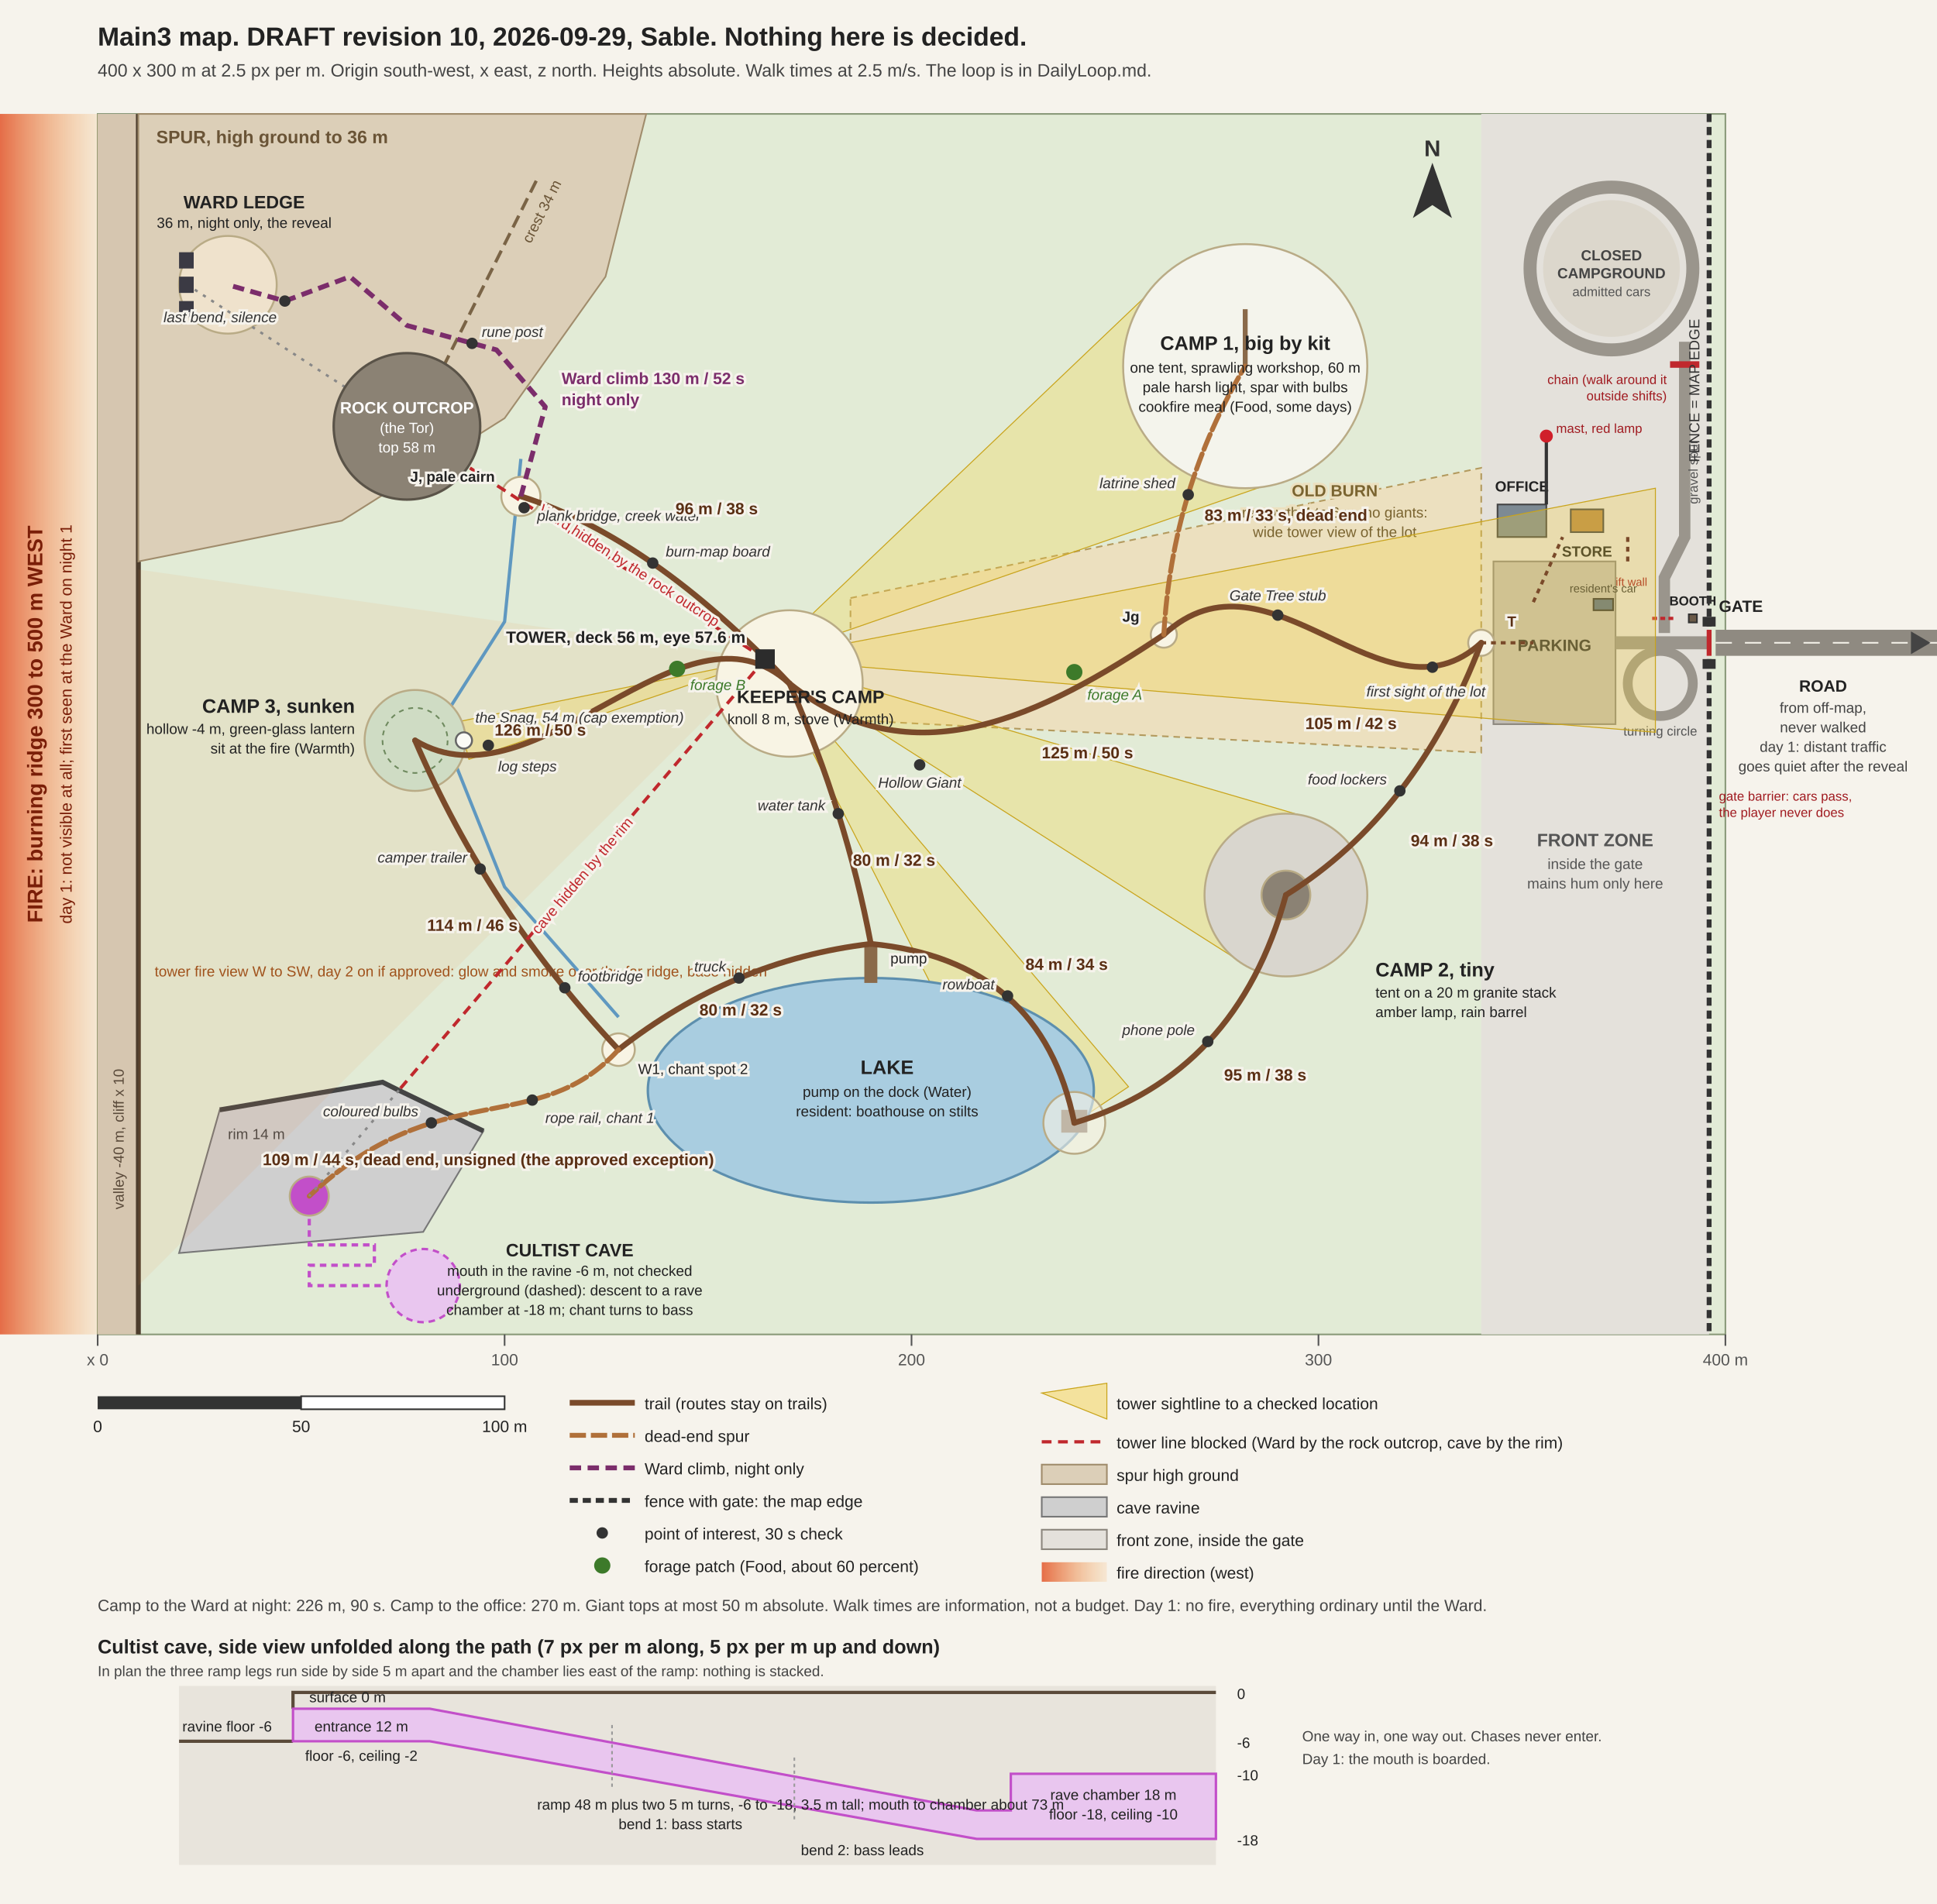
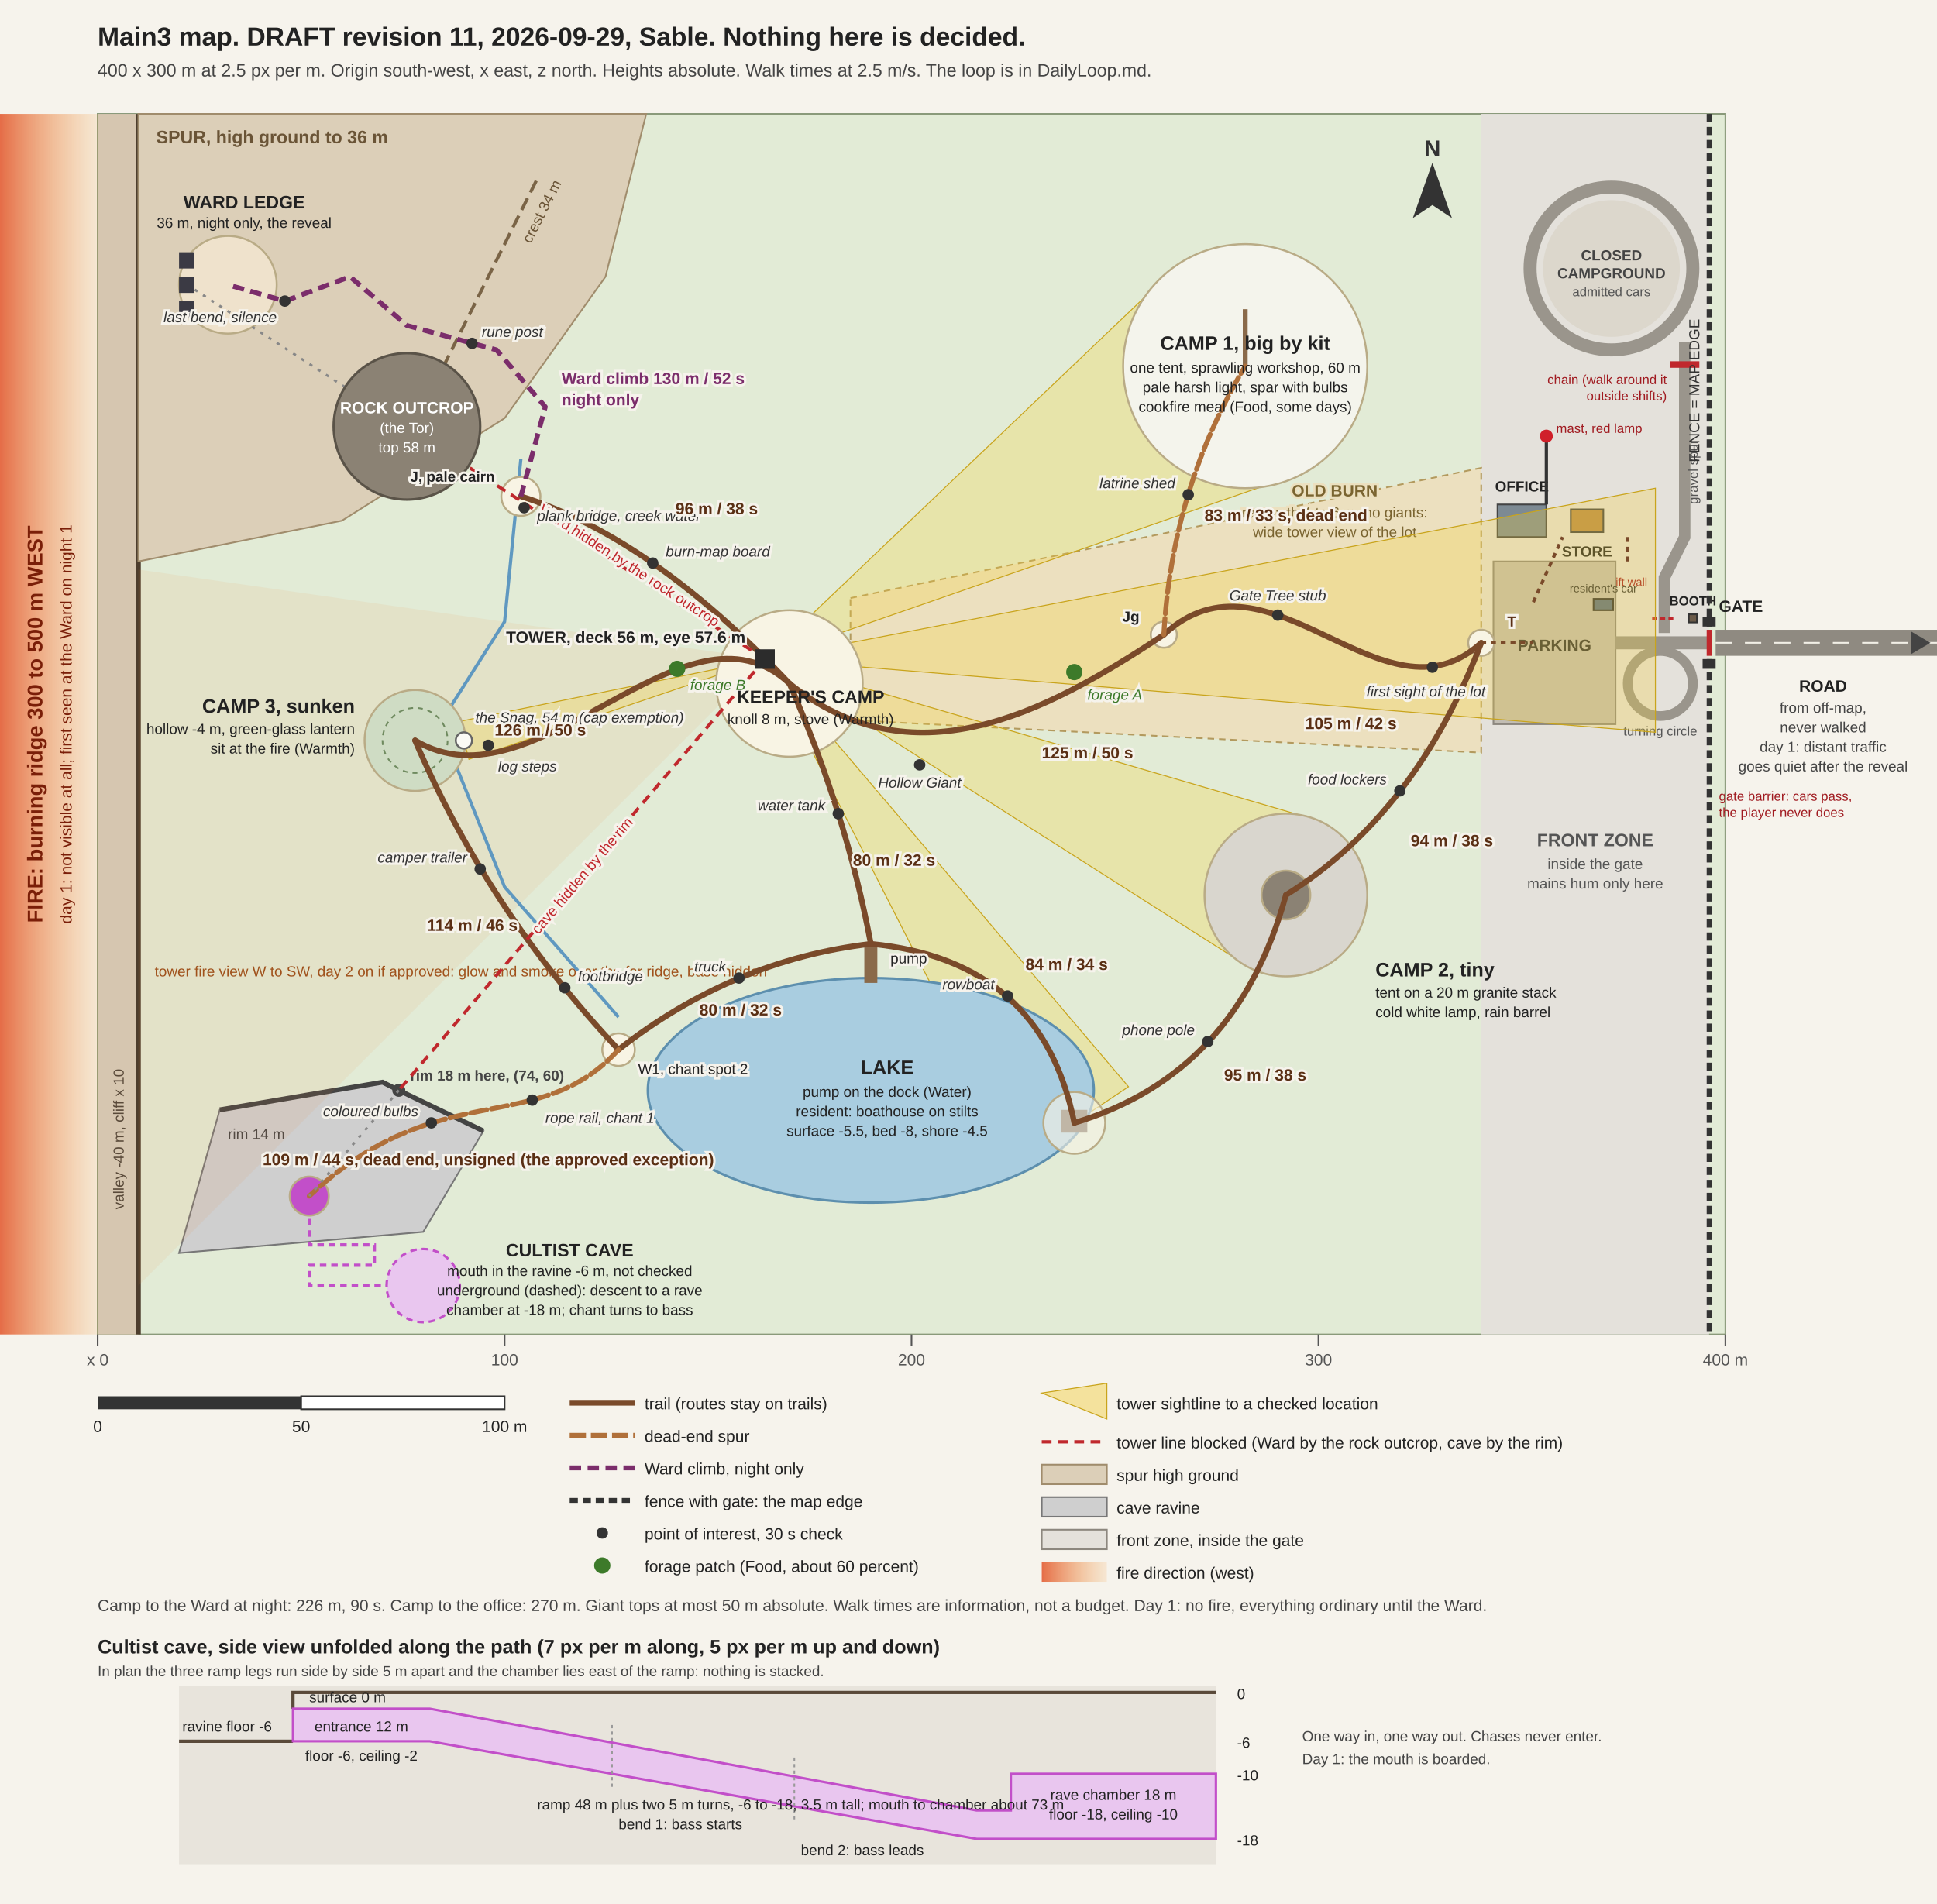
<svg xmlns="http://www.w3.org/2000/svg" width="1190" height="1170" viewBox="0 0 1190 1170" font-family="Arial, Helvetica, sans-serif">
  <defs>
    <linearGradient id="fire" x1="0" y1="0" x2="1" y2="0">
      <stop offset="0" stop-color="#e2552a" stop-opacity="0.85" />
      <stop offset="1" stop-color="#f3a54a" stop-opacity="0.15" />
    </linearGradient>
  </defs>
  <rect x="0" y="0" width="1190" height="1170" fill="#f6f3ec" />
-   <text x="60" y="28" font-size="16" font-weight="bold" fill="#222">Main3 map. DRAFT revision 10, 2026-09-29, Sable. Nothing here is decided.</text>
+   <text x="60" y="28" font-size="16" font-weight="bold" fill="#222">Main3 map. DRAFT revision 11, 2026-09-29, Sable. Nothing here is decided.</text>
  <text x="60" y="47" font-size="11" fill="#444">400 x 300 m at 2.5 px per m. Origin south-west, x east, z north. Heights absolute. Walk times at 2.5 m/s. The loop is in DailyLoop.md.</text>
  <rect x="60" y="70" width="1000" height="750" fill="#e2ebd6" stroke="#8a9a7a" stroke-width="1" />
  <rect x="0" y="70" width="60" height="750" fill="url(#fire)" />
  <text transform="translate(26,445) rotate(-90)" text-anchor="middle" font-size="13" font-weight="bold" fill="#7a1e08">FIRE: burning ridge 300 to 500 m WEST</text>
  <text transform="translate(44,445) rotate(-90)" text-anchor="middle" font-size="10" fill="#7a1e08">day 1: not visible at all; first seen at the Ward on night 1</text>
  <rect x="60" y="70" width="25" height="750" fill="#d6c6b0" />
  <line x1="85" y1="70" x2="85" y2="820" stroke="#4d3d2d" stroke-width="3" />
  <text transform="translate(76,700) rotate(-90)" text-anchor="middle" font-size="9" fill="#5a4a3a">valley -40 m, cliff x 10</text>
  <polygon points="85,345 210,320 310,257 372,170 397,70 85,70" fill="#dccfb8" stroke="#a08c6c" stroke-width="1" />
  <line x1="240" y1="290" x2="330" y2="110" stroke="#7a6446" stroke-width="2" stroke-dasharray="8 4" />
  <text x="96" y="88" font-size="11" font-weight="bold" fill="#6a5436">SPUR, high ground to 36 m</text>
  <text transform="translate(326,150) rotate(-63)" font-size="9" fill="#6a5436">crest 34 m</text>
  <polygon points="110,770 260,757 297,695 245,670 235,665 135,682" fill="#cfcfcf" stroke="#777" stroke-width="1" />
  <polyline points="135,682 235,665 245,670 297,695" fill="none" stroke="#444" stroke-width="3" />
  <text x="140" y="700" font-size="9" fill="#444">rim 14 m</text>
+   <circle cx="245" cy="670" r="4" fill="#444" />
+   <text x="252" y="664" font-size="9" font-weight="bold" fill="#444">rim 18 m here, (74, 60)</text>
  <rect x="910" y="70" width="140" height="750" fill="#e4e1db" />
  <circle cx="990" cy="165" r="50" fill="none" stroke="#9a958c" stroke-width="8" />
  <circle cx="990" cy="165" r="42" fill="#dcd7cc" />
  <text x="990" y="160" text-anchor="middle" font-size="9" font-weight="bold" fill="#444">CLOSED</text>
  <text x="990" y="171" text-anchor="middle" font-size="9" font-weight="bold" fill="#444">CAMPGROUND</text>
  <text x="990" y="182" text-anchor="middle" font-size="8" fill="#555">admitted cars</text>
  <path d="M1022.5,389 L1022.5,355 L1035,330 L1035,210" stroke="#9a958c" stroke-width="7" fill="none" />
  <rect x="1026" y="222" width="18" height="4" fill="#c0282d" />
  <text x="1024" y="236" text-anchor="end" font-size="8" fill="#a01a20">chain (walk around it</text>
  <text x="1024" y="246" text-anchor="end" font-size="8" fill="#a01a20">outside shifts)</text>
  <line x1="1015" y1="380" x2="1030" y2="380" stroke="#c0282d" stroke-width="2" stroke-dasharray="3 2" />
  <text x="1012" y="360" text-anchor="end" font-size="7" fill="#a01a20">shift wall</text>
  <text transform="translate(1043,290) rotate(-90)" text-anchor="middle" font-size="8" fill="#555">gravel spur</text>
  <rect x="917.5" y="345" width="75" height="100" fill="#c2bdb3" stroke="#8c877e" />
  <text x="955" y="400" text-anchor="middle" font-size="10" font-weight="bold" fill="#333">PARKING</text>
  <rect x="920" y="310" width="30" height="20" fill="#7d8a93" stroke="#444" />
  <text x="935" y="302" text-anchor="middle" font-size="9" font-weight="bold" fill="#222">OFFICE</text>
  <line x1="950" y1="310" x2="950" y2="270" stroke="#333" stroke-width="2" />
  <circle cx="950" cy="268" r="4" fill="#d0202a" />
  <text x="956" y="266" font-size="8" fill="#a01a20">mast, red lamp</text>
  <rect x="965" y="313" width="20" height="14" fill="#b98a4a" stroke="#444" />
  <text x="975" y="342" text-anchor="middle" font-size="9" font-weight="bold" fill="#222">STORE</text>
  <rect x="979" y="368" width="12" height="7" fill="#5a6f86" stroke="#333" />
  <text x="985" y="364" text-anchor="middle" font-size="7" fill="#333">resident's car</text>
  <line x1="992.5" y1="395" x2="1050" y2="395" stroke="#9a958c" stroke-width="8" />
  <circle cx="1020" cy="420" r="20" fill="none" stroke="#9a958c" stroke-width="6" />
  <text x="1020" y="452" text-anchor="middle" font-size="8" fill="#555">turning circle</text>
  <rect x="1037.5" y="377.5" width="5" height="5" fill="#6b5a48" stroke="#333" />
  <text x="1040" y="372" text-anchor="middle" font-size="8" font-weight="bold" fill="#222">BOOTH</text>
  <line x1="1050" y1="387" x2="1050" y2="403" stroke="#c0282d" stroke-width="3" />
  <text x="1056" y="492" font-size="8" fill="#a01a20">gate barrier: cars pass,</text>
  <text x="1056" y="502" font-size="8" fill="#a01a20">the player never does</text>
  <text x="980" y="520" text-anchor="middle" font-size="11" font-weight="bold" fill="#555">FRONT ZONE</text>
  <text x="980" y="534" text-anchor="middle" font-size="9" fill="#555">inside the gate</text>
  <text x="980" y="546" text-anchor="middle" font-size="9" fill="#555">mains hum only here</text>
  <line x1="1050" y1="70" x2="1050" y2="385" stroke="#333" stroke-width="3" stroke-dasharray="5 3" />
  <line x1="1050" y1="405" x2="1050" y2="820" stroke="#333" stroke-width="3" stroke-dasharray="5 3" />
  <rect x="1046" y="379" width="8" height="6" fill="#333" />
  <rect x="1046" y="405" width="8" height="6" fill="#333" />
  <text transform="translate(1044,240) rotate(-90)" text-anchor="middle" font-size="9" fill="#333">FENCE = MAP EDGE</text>
  <text x="1056" y="376" font-size="10" font-weight="bold" fill="#222">GATE</text>
  <rect x="1054" y="387" width="136" height="16" fill="#8f8a81" />
  <line x1="1054" y1="395" x2="1190" y2="395" stroke="#f2efe6" stroke-width="1" stroke-dasharray="10 8" />
  <text x="1120" y="425" text-anchor="middle" font-size="10" font-weight="bold" fill="#222">ROAD</text>
  <text x="1120" y="438" text-anchor="middle" font-size="9" fill="#444">from off-map,</text>
  <text x="1120" y="450" text-anchor="middle" font-size="9" fill="#444">never walked</text>
  <polygon points="1186,395 1174,388 1174,402" fill="#444" />
  <text x="1120" y="462" text-anchor="middle" font-size="9" fill="#444">day 1: distant traffic</text>
  <text x="1120" y="474" text-anchor="middle" font-size="9" fill="#444">goes quiet after the reveal</text>
  <polygon points="470,405 85,350 85,790" fill="#f08a3a" fill-opacity="0.09" />
  <text x="95" y="600" font-size="9" fill="#a0521c">tower fire view W to SW, day 2 on if approved: glow and smoke over the far ridge, base hidden</text>
  <polygon points="522.5,367.5 910,287.5 910,462.5 522.5,442.5" fill="#ece0bf" stroke="#b39a5e" stroke-width="1" stroke-dasharray="4 3" />
  <text x="820" y="305" text-anchor="middle" font-size="10" font-weight="bold" fill="#7a6430" style="paint-order:stroke;stroke:#ece0bf;stroke-width:3px">OLD BURN</text>
  <text x="820" y="318" text-anchor="middle" font-size="9" fill="#7a6430" style="paint-order:stroke;stroke:#ece0bf;stroke-width:3px">regrowth 4 to 6 m, no giants:</text>
  <text x="820" y="330" text-anchor="middle" font-size="9" fill="#7a6430" style="paint-order:stroke;stroke:#ece0bf;stroke-width:3px">wide tower view of the lot</text>
  <g fill="#f2cf3c" fill-opacity="0.28" stroke="#c9a41c" stroke-width="0.6">
    <polygon points="470,405 626.7,712.2 693.3,667.8" />
    <polygon points="470,405 804.1,289.0 725.9,161.0" />
    <polygon points="470,405 769.4,595.6 810.6,504.4" />
    <polygon points="470,405 281.9,443.4 288.1,466.6" />
    <polygon points="470,405 1017,300 1017,450" />
  </g>
  <polyline points="320,282 310,382 270,445 310,545 380,625" fill="none" stroke="#5f98c0" stroke-width="2" />
  <ellipse cx="535" cy="670" rx="137" ry="69" fill="#a9cde0" stroke="#5d8fae" stroke-width="1.5" />
  <rect x="531" y="580" width="8" height="24" fill="#8a6a4a" />
  <rect x="652" y="682" width="16" height="14" fill="#6b5a48" />
  <g stroke="#b9ab86" stroke-width="1.2">
    <circle cx="485" cy="420" r="45" fill="#f8f4e4" />
    <circle cx="765" cy="225" r="75" fill="#f4f4ec" />
    <circle cx="790" cy="550" r="50" fill="#d9d6ce" />
    <circle cx="790" cy="550" r="15" fill="#8b8274" />
    <circle cx="255" cy="455" r="31" fill="#cfdcc4" />
    <circle cx="140" cy="175" r="30" fill="#efe2cc" />
    <circle cx="660" cy="690" r="19" fill="#f8f4e4" fill-opacity="0.6" />
    <circle cx="320" cy="305" r="12" fill="#f8f4e4" />
    <circle cx="380" cy="645" r="10" fill="#f8f4e4" />
    <circle cx="715" cy="390" r="8" fill="#f8f4e4" />
    <circle cx="910" cy="395" r="8" fill="#f8f4e4" />
    <circle cx="190" cy="735" r="12" fill="#c24fc9" />
    <path d="M190,735 L190,765 L230,765 L230,777.5 L190,777.5 L190,790 L237.5,790" fill="none" stroke="#c24fc9" stroke-width="2" stroke-dasharray="4 3" />
    <circle cx="260" cy="790" r="22.5" fill="#e9c6ef" stroke="#c24fc9" stroke-width="1.5" stroke-dasharray="4 3" />
  </g>
  <circle cx="255" cy="455" r="20" fill="none" stroke="#6f8a5f" stroke-width="1" stroke-dasharray="3 3" />
  <circle cx="285" cy="455" r="5" fill="#fbfbf6" stroke="#666" stroke-width="1.2" />
  <line x1="765" y1="225" x2="765" y2="190" stroke="#8a6a4a" stroke-width="3" />
  <g fill="none" stroke="#7a4a2a" stroke-width="3.5" stroke-linecap="round">
    <path d="M485,420 Q520,500 535,580" />
    <path d="M535,580 Q640,590 660,690" />
    <path d="M660,690 Q760,660 790,550" />
    <path d="M790,550 Q870,500 910,395" />
    <path d="M485,420 C560,480 640,440 715,390" />
    <path d="M715,390 C780,330 850,450 910,395" />
    <path d="M485,420 C420,360 330,500 255,455" />
    <path d="M535,580 Q450,590 380,645" />
    <path d="M380,645 Q300,560 255,455" />
    <path d="M485,420 Q400,330 320,305" />
  </g>
  <g fill="none" stroke="#7a4a2a" stroke-width="2" stroke-dasharray="3 3">
    <path d="M910,395 L942,395" />
    <path d="M942,370 L960,330" />
    <path d="M1000,345 L1000,327" />
  </g>
  <g fill="none" stroke="#b0703a" stroke-width="3" stroke-dasharray="10 3" stroke-linecap="round">
    <path d="M715,390 Q720,300 765,225" />
    <path d="M380,645 C330,700 270,660 190,735" />
  </g>
  <polyline points="320,305 335,250 305,215 250,200 215,170 175,185 140,175" fill="none" stroke="#7b2d6b" stroke-width="3" stroke-dasharray="7 4" stroke-linejoin="round" />
  <line x1="470" y1="405" x2="287.5" y2="286.8" stroke="#c0282d" stroke-width="2" stroke-dasharray="6 4" />
  <line x1="287.5" y1="286.8" x2="115" y2="175" stroke="#888" stroke-width="1.5" stroke-dasharray="2 4" />
  <line x1="470" y1="405" x2="245" y2="670" stroke="#c0282d" stroke-width="2" stroke-dasharray="6 4" />
  <line x1="245" y1="670" x2="190" y2="735" stroke="#888" stroke-width="1.5" stroke-dasharray="2 4" />
  <text transform="translate(385,350) rotate(33)" text-anchor="middle" font-size="9" fill="#c0282d" style="paint-order:stroke;stroke:#f6f3ec;stroke-width:3px">Ward hidden by the rock outcrop</text>
  <text transform="translate(360,540) rotate(-49.7)" text-anchor="middle" font-size="9" fill="#c0282d" style="paint-order:stroke;stroke:#f6f3ec;stroke-width:3px">cave hidden by the rim</text>
  <circle cx="250" cy="262" r="45" fill="#8b8274" stroke="#5a5348" stroke-width="1.5" />
  <text x="250" y="254" text-anchor="middle" font-size="10" font-weight="bold" fill="#fff">ROCK OUTCROP</text>
  <text x="250" y="266" text-anchor="middle" font-size="9" fill="#fff">(the Tor)</text>
  <text x="250" y="278" text-anchor="middle" font-size="9" fill="#fff">top 58 m</text>
  <g fill="#3b3a44">
    <rect x="110" y="155" width="9" height="10" />
    <rect x="110" y="170" width="9" height="10" />
    <rect x="110" y="185" width="9" height="10" />
  </g>
  <rect x="464" y="399" width="12" height="12" fill="#2c2c2c" />
  <text x="458" y="395" text-anchor="end" font-size="10" font-weight="bold" fill="#222" style="paint-order:stroke;stroke:#f6f3ec;stroke-width:3px">TOWER, deck 56 m, eye 57.6 m</text>
  <g fill="#333">
    <circle cx="515" cy="500" r="3.5" />
    <circle cx="619" cy="612" r="3.5" />
    <circle cx="742" cy="640" r="3.5" />
    <circle cx="860" cy="486" r="3.5" />
    <circle cx="565" cy="470" r="3.5" />
    <circle cx="785" cy="378" r="3.5" />
    <circle cx="880" cy="410" r="3.5" />
    <circle cx="730" cy="304" r="3.5" />
    <circle cx="300" cy="458" r="3.5" />
    <circle cx="454" cy="601" r="3.5" />
    <circle cx="347" cy="607" r="3.5" />
    <circle cx="295" cy="534" r="3.5" />
    <circle cx="327" cy="676" r="3.5" />
    <circle cx="265" cy="690" r="3.5" />
    <circle cx="401" cy="346" r="3.5" />
    <circle cx="322" cy="312" r="3.5" />
    <circle cx="290" cy="211" r="3.5" />
    <circle cx="175" cy="185" r="3.5" />
  </g>
  <g fill="#3d7a2a">
    <circle cx="660" cy="413" r="5" />
    <circle cx="416" cy="411" r="5" />
  </g>
  <g font-size="9" font-style="italic" fill="#333" style="paint-order:stroke;stroke:#f6f3ec;stroke-width:3px">
    <text x="507" y="498" text-anchor="end">water tank</text>
    <text x="611" y="608" text-anchor="end">rowboat</text>
    <text x="734" y="636" text-anchor="end">phone pole</text>
    <text x="852" y="482" text-anchor="end">food lockers</text>
    <text x="565" y="484" text-anchor="middle">Hollow Giant</text>
    <text x="785" y="369" text-anchor="middle">Gate Tree stub</text>
    <text x="876" y="428" text-anchor="middle">first sight of the lot</text>
    <text x="722" y="300" text-anchor="end">latrine shed</text>
    <text x="306" y="474">log steps</text>
    <text x="446" y="597" text-anchor="end">truck</text>
    <text x="355" y="603">footbridge</text>
    <text x="287" y="530" text-anchor="end">camper trailer</text>
    <text x="335" y="690">rope rail, chant 1</text>
    <text x="257" y="686" text-anchor="end">coloured bulbs</text>
    <text x="409" y="342">burn-map board</text>
    <text x="330" y="320">plank bridge, creek water</text>
    <text x="296" y="207">rune post</text>
    <text x="170" y="198" text-anchor="end">last bend, silence</text>
    <text x="668" y="430" fill="#3d7a2a">forage A</text>
    <text x="424" y="424" fill="#3d7a2a">forage B</text>
    <text x="292" y="444">the Snag, 54 m (cap exemption)</text>
  </g>
  <g font-size="10" font-weight="bold" fill="#5a2f14" style="paint-order:stroke;stroke:#f6f3ec;stroke-width:3px">
    <text x="524" y="532">80 m / 32 s</text>
    <text x="630" y="596">84 m / 34 s</text>
    <text x="752" y="664">95 m / 38 s</text>
    <text x="892" y="520" text-anchor="middle">94 m / 38 s</text>
    <text x="640" y="466">125 m / 50 s</text>
    <text x="830" y="448" text-anchor="middle">105 m / 42 s</text>
    <text x="740" y="320">83 m / 33 s, dead end</text>
    <text x="360" y="452" text-anchor="end">126 m / 50 s</text>
    <text x="455" y="624" text-anchor="middle">80 m / 32 s</text>
    <text x="318" y="572" text-anchor="end">114 m / 46 s</text>
    <text x="300" y="716" text-anchor="middle">109 m / 44 s, dead end, unsigned (the approved exception)</text>
    <text x="415" y="316">96 m / 38 s</text>
    <text x="926" y="385" font-size="9">T</text>
  </g>
  <g font-size="10" font-weight="bold" fill="#7b2d6b" style="paint-order:stroke;stroke:#f6f3ec;stroke-width:3px">
    <text x="345" y="236">Ward climb 130 m / 52 s</text>
    <text x="345" y="249">night only</text>
  </g>
  <g fill="#222" text-anchor="middle">
    <text x="498" y="432" font-size="11" font-weight="bold">KEEPER'S CAMP</text>
    <text x="498" y="445" font-size="9">knoll 8 m, stove (Warmth)</text>
    <text x="545" y="660" font-size="12" font-weight="bold">LAKE</text>
    <text x="545" y="674" font-size="9">pump on the dock (Water)</text>
    <text x="545" y="686" font-size="9">resident: boathouse on stilts</text>
+     <text x="545" y="698" font-size="9">surface -5.5, bed -8, shore -4.5</text>
    <text x="765" y="215" font-size="12" font-weight="bold">CAMP 1, big by kit</text>
    <text x="765" y="229" font-size="9">one tent, sprawling workshop, 60 m</text>
    <text x="765" y="241" font-size="9">pale harsh light, spar with bulbs</text>
    <text x="765" y="253" font-size="9">cookfire meal (Food, some days)</text>
    <text x="845" y="600" text-anchor="start" font-size="12" font-weight="bold">CAMP 2, tiny</text>
    <text x="845" y="613" text-anchor="start" font-size="9">tent on a 20 m granite stack</text>
-     <text x="845" y="625" text-anchor="start" font-size="9">amber lamp, rain barrel</text>
+     <text x="845" y="625" text-anchor="start" font-size="9">cold white lamp, rain barrel</text>
    <text x="218" y="438" text-anchor="end" font-size="12" font-weight="bold">CAMP 3, sunken</text>
    <text x="218" y="451" text-anchor="end" font-size="9">hollow -4 m, green-glass lantern</text>
    <text x="218" y="463" text-anchor="end" font-size="9">sit at the fire (Warmth)</text>
    <text x="150" y="128" font-size="11" font-weight="bold">WARD LEDGE</text>
    <text x="150" y="140" font-size="9">36 m, night only, the reveal</text>
    <text x="350" y="772" font-size="11" font-weight="bold">CULTIST CAVE</text>
    <text x="350" y="784" font-size="9">mouth in the ravine -6 m, not checked</text>
    <text x="350" y="796" font-size="9">underground (dashed): descent to a rave</text>
    <text x="350" y="808" font-size="9">chamber at -18 m; chant turns to bass</text>
  </g>
  <g fill="#222" font-size="9" style="paint-order:stroke;stroke:#f6f3ec;stroke-width:3px">
    <text x="304" y="296" text-anchor="end" font-weight="bold">J, pale cairn</text>
    <text x="392" y="660">W1, chant spot 2</text>
    <text x="700" y="382" text-anchor="end" font-weight="bold">Jg</text>
    <text x="547" y="592">pump</text>
  </g>
  <g stroke="#555" stroke-width="1">
    <line x1="60" y1="820" x2="60" y2="827" />
    <line x1="310" y1="820" x2="310" y2="827" />
    <line x1="560" y1="820" x2="560" y2="827" />
    <line x1="810" y1="820" x2="810" y2="827" />
    <line x1="1060" y1="820" x2="1060" y2="827" />
  </g>
  <g font-size="10" fill="#555" text-anchor="middle">
    <text x="60" y="839">x 0</text>
    <text x="310" y="839">100</text>
    <text x="560" y="839">200</text>
    <text x="810" y="839">300</text>
    <text x="1060" y="839">400 m</text>
  </g>
  <polygon points="880,100 868,134 880,126 892,134" fill="#333" />
  <text x="880" y="96" text-anchor="middle" font-size="14" font-weight="bold" fill="#333">N</text>
  <g font-size="10" fill="#222">
    <rect x="60" y="858" width="125" height="8" fill="#333" />
    <rect x="185" y="858" width="125" height="8" fill="#fff" stroke="#333" />
    <text x="60" y="880" text-anchor="middle">0</text>
    <text x="185" y="880" text-anchor="middle">50</text>
    <text x="310" y="880" text-anchor="middle">100 m</text>
    <line x1="350" y1="862" x2="390" y2="862" stroke="#7a4a2a" stroke-width="3.5" />
    <text x="396" y="866">trail (routes stay on trails)</text>
    <line x1="350" y1="882" x2="390" y2="882" stroke="#b0703a" stroke-width="3" stroke-dasharray="10 3" />
    <text x="396" y="886">dead-end spur</text>
    <line x1="350" y1="902" x2="390" y2="902" stroke="#7b2d6b" stroke-width="3" stroke-dasharray="7 4" />
    <text x="396" y="906">Ward climb, night only</text>
    <line x1="350" y1="922" x2="390" y2="922" stroke="#333" stroke-width="3" stroke-dasharray="5 3" />
    <text x="396" y="926">fence with gate: the map edge</text>
    <circle cx="370" cy="942" r="3.5" fill="#333" />
    <text x="396" y="946">point of interest, 30 s check</text>
    <circle cx="370" cy="962" r="5" fill="#3d7a2a" />
    <text x="396" y="966">forage patch (Food, about 60 percent)</text>
    <polygon points="640,856 680,850 680,872" fill="#f2cf3c" fill-opacity="0.45" stroke="#c9a41c" stroke-width="0.6" />
    <text x="686" y="866">tower sightline to a checked location</text>
    <line x1="640" y1="886" x2="680" y2="886" stroke="#c0282d" stroke-width="2" stroke-dasharray="6 4" />
    <text x="686" y="890">tower line blocked (Ward by the rock outcrop, cave by the rim)</text>
    <rect x="640" y="900" width="40" height="12" fill="#dccfb8" stroke="#a08c6c" />
    <text x="686" y="910">spur high ground</text>
    <rect x="640" y="920" width="40" height="12" fill="#cfcfcf" stroke="#777" />
    <text x="686" y="930">cave ravine</text>
    <rect x="640" y="940" width="40" height="12" fill="#e4e1db" stroke="#8c877e" />
    <text x="686" y="950">front zone, inside the gate</text>
    <rect x="640" y="960" width="40" height="12" fill="url(#fire)" />
    <text x="686" y="970">fire direction (west)</text>
    <text x="60" y="990" fill="#444">Camp to the Ward at night: 226 m, 90 s. Camp to the office: 270 m. Giant tops at most 50 m absolute. Walk times are information, not a budget. Day 1: no fire, everything ordinary until the Ward.</text>
  </g>
  <g font-size="9" fill="#222">
    <text x="60" y="1016" font-size="12" font-weight="bold">Cultist cave, side view unfolded along the path (7 px per m along, 5 px per m up and down)</text>
    <text x="60" y="1030" fill="#444">In plan the three ramp legs run side by side 5 m apart and the chamber lies east of the ramp: nothing is stacked.</text>
    <rect x="110" y="1036" width="637" height="110" fill="#e8e4dc" />
    <path d="M110,1070 H180 M180,1050 V1040 H747" fill="none" stroke="#5a4a3a" stroke-width="2" />
    <polygon points="180,1070 264,1070 600,1130 747,1130 747,1090 621,1090 621,1112.5 600,1112.5 264,1050 180,1050" fill="#e9c6ef" stroke="#c24fc9" stroke-width="1.5" />
    <line x1="376" y1="1060" x2="376" y2="1100" stroke="#999" stroke-dasharray="2 2" />
    <line x1="488" y1="1080" x2="488" y2="1120" stroke="#999" stroke-dasharray="2 2" />
    <text x="112" y="1064">ravine floor -6</text>
    <text x="190" y="1046">surface 0 m</text>
    <text x="222" y="1064" text-anchor="middle">entrance 12 m</text>
    <text x="222" y="1082" text-anchor="middle">floor -6, ceiling -2</text>
    <text x="330" y="1112">ramp 48 m plus two 5 m turns, -6 to -18, 3.5 m tall; mouth to chamber about 73 m</text>
    <text x="380" y="1124">bend 1: bass starts</text>
    <text x="492" y="1140">bend 2: bass leads</text>
    <text x="684" y="1106" text-anchor="middle">rave chamber 18 m</text>
    <text x="684" y="1118" text-anchor="middle">floor -18, ceiling -10</text>
    <text x="760" y="1044">0</text>
    <text x="760" y="1074">-6</text>
    <text x="760" y="1094">-10</text>
    <text x="760" y="1134">-18</text>
    <text x="800" y="1070" fill="#444">One way in, one way out. Chases never enter.</text>
    <text x="800" y="1084" fill="#444">Day 1: the mouth is boarded.</text>
  </g>
</svg>
